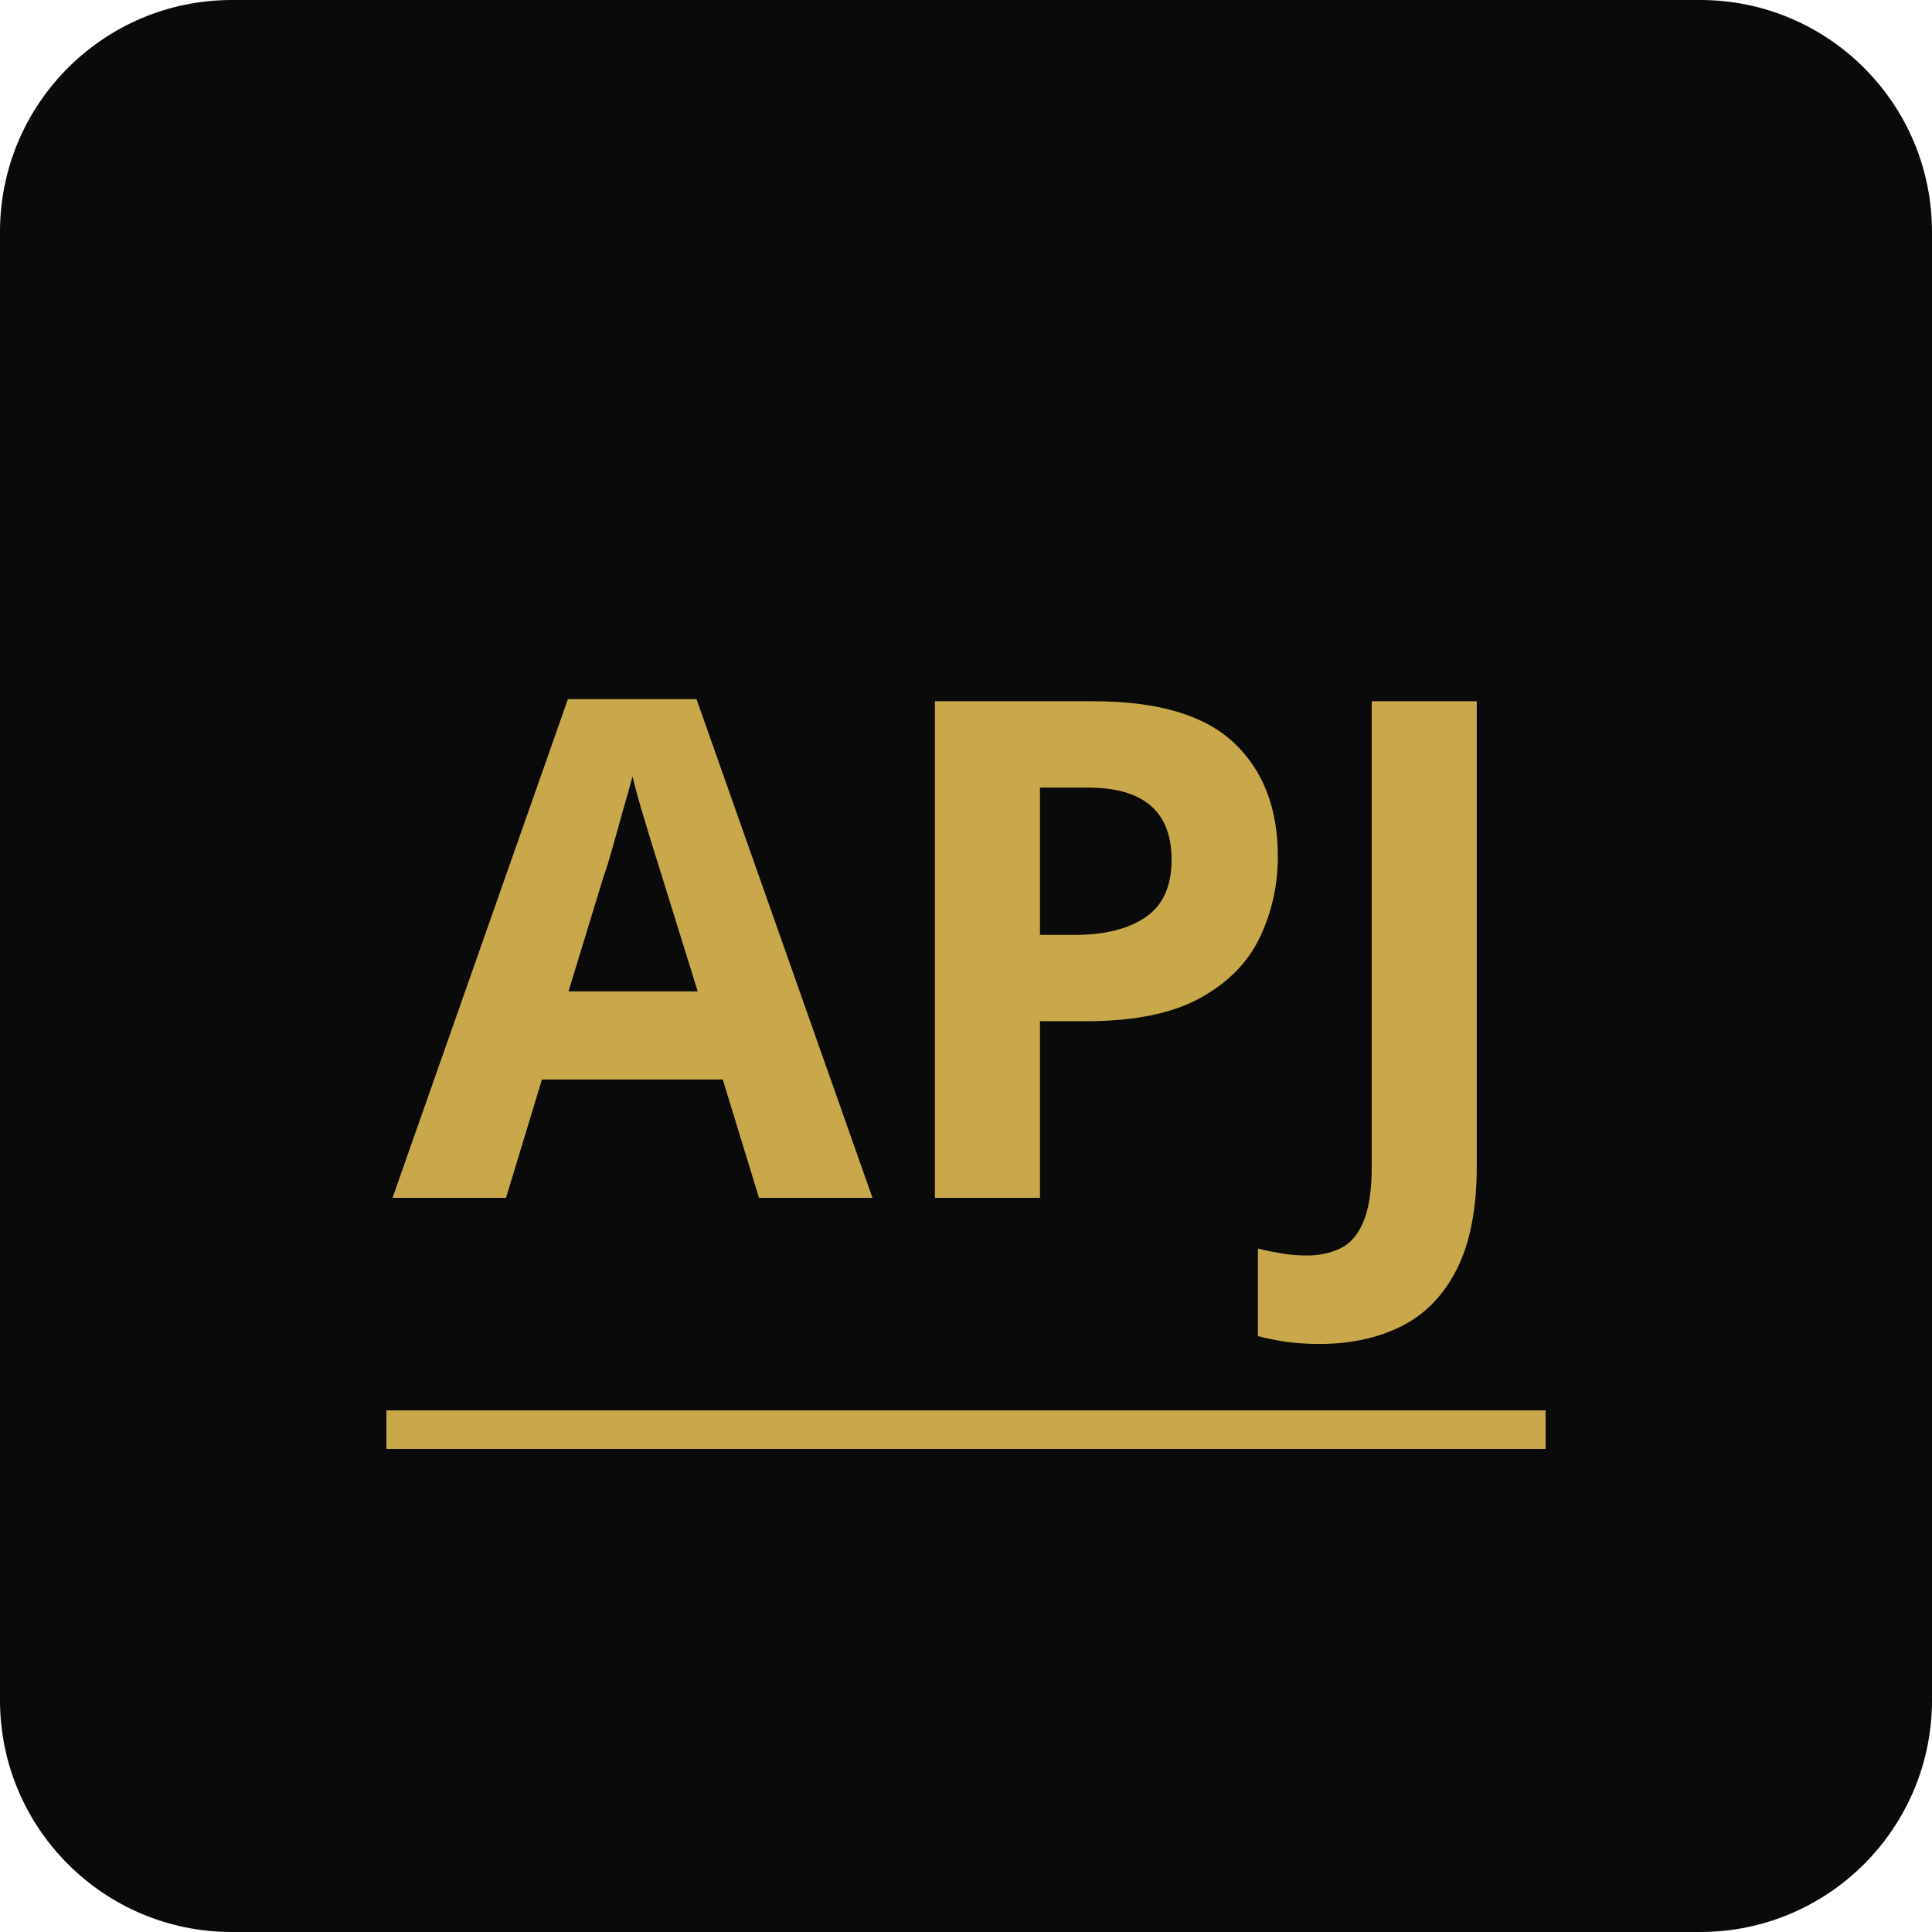
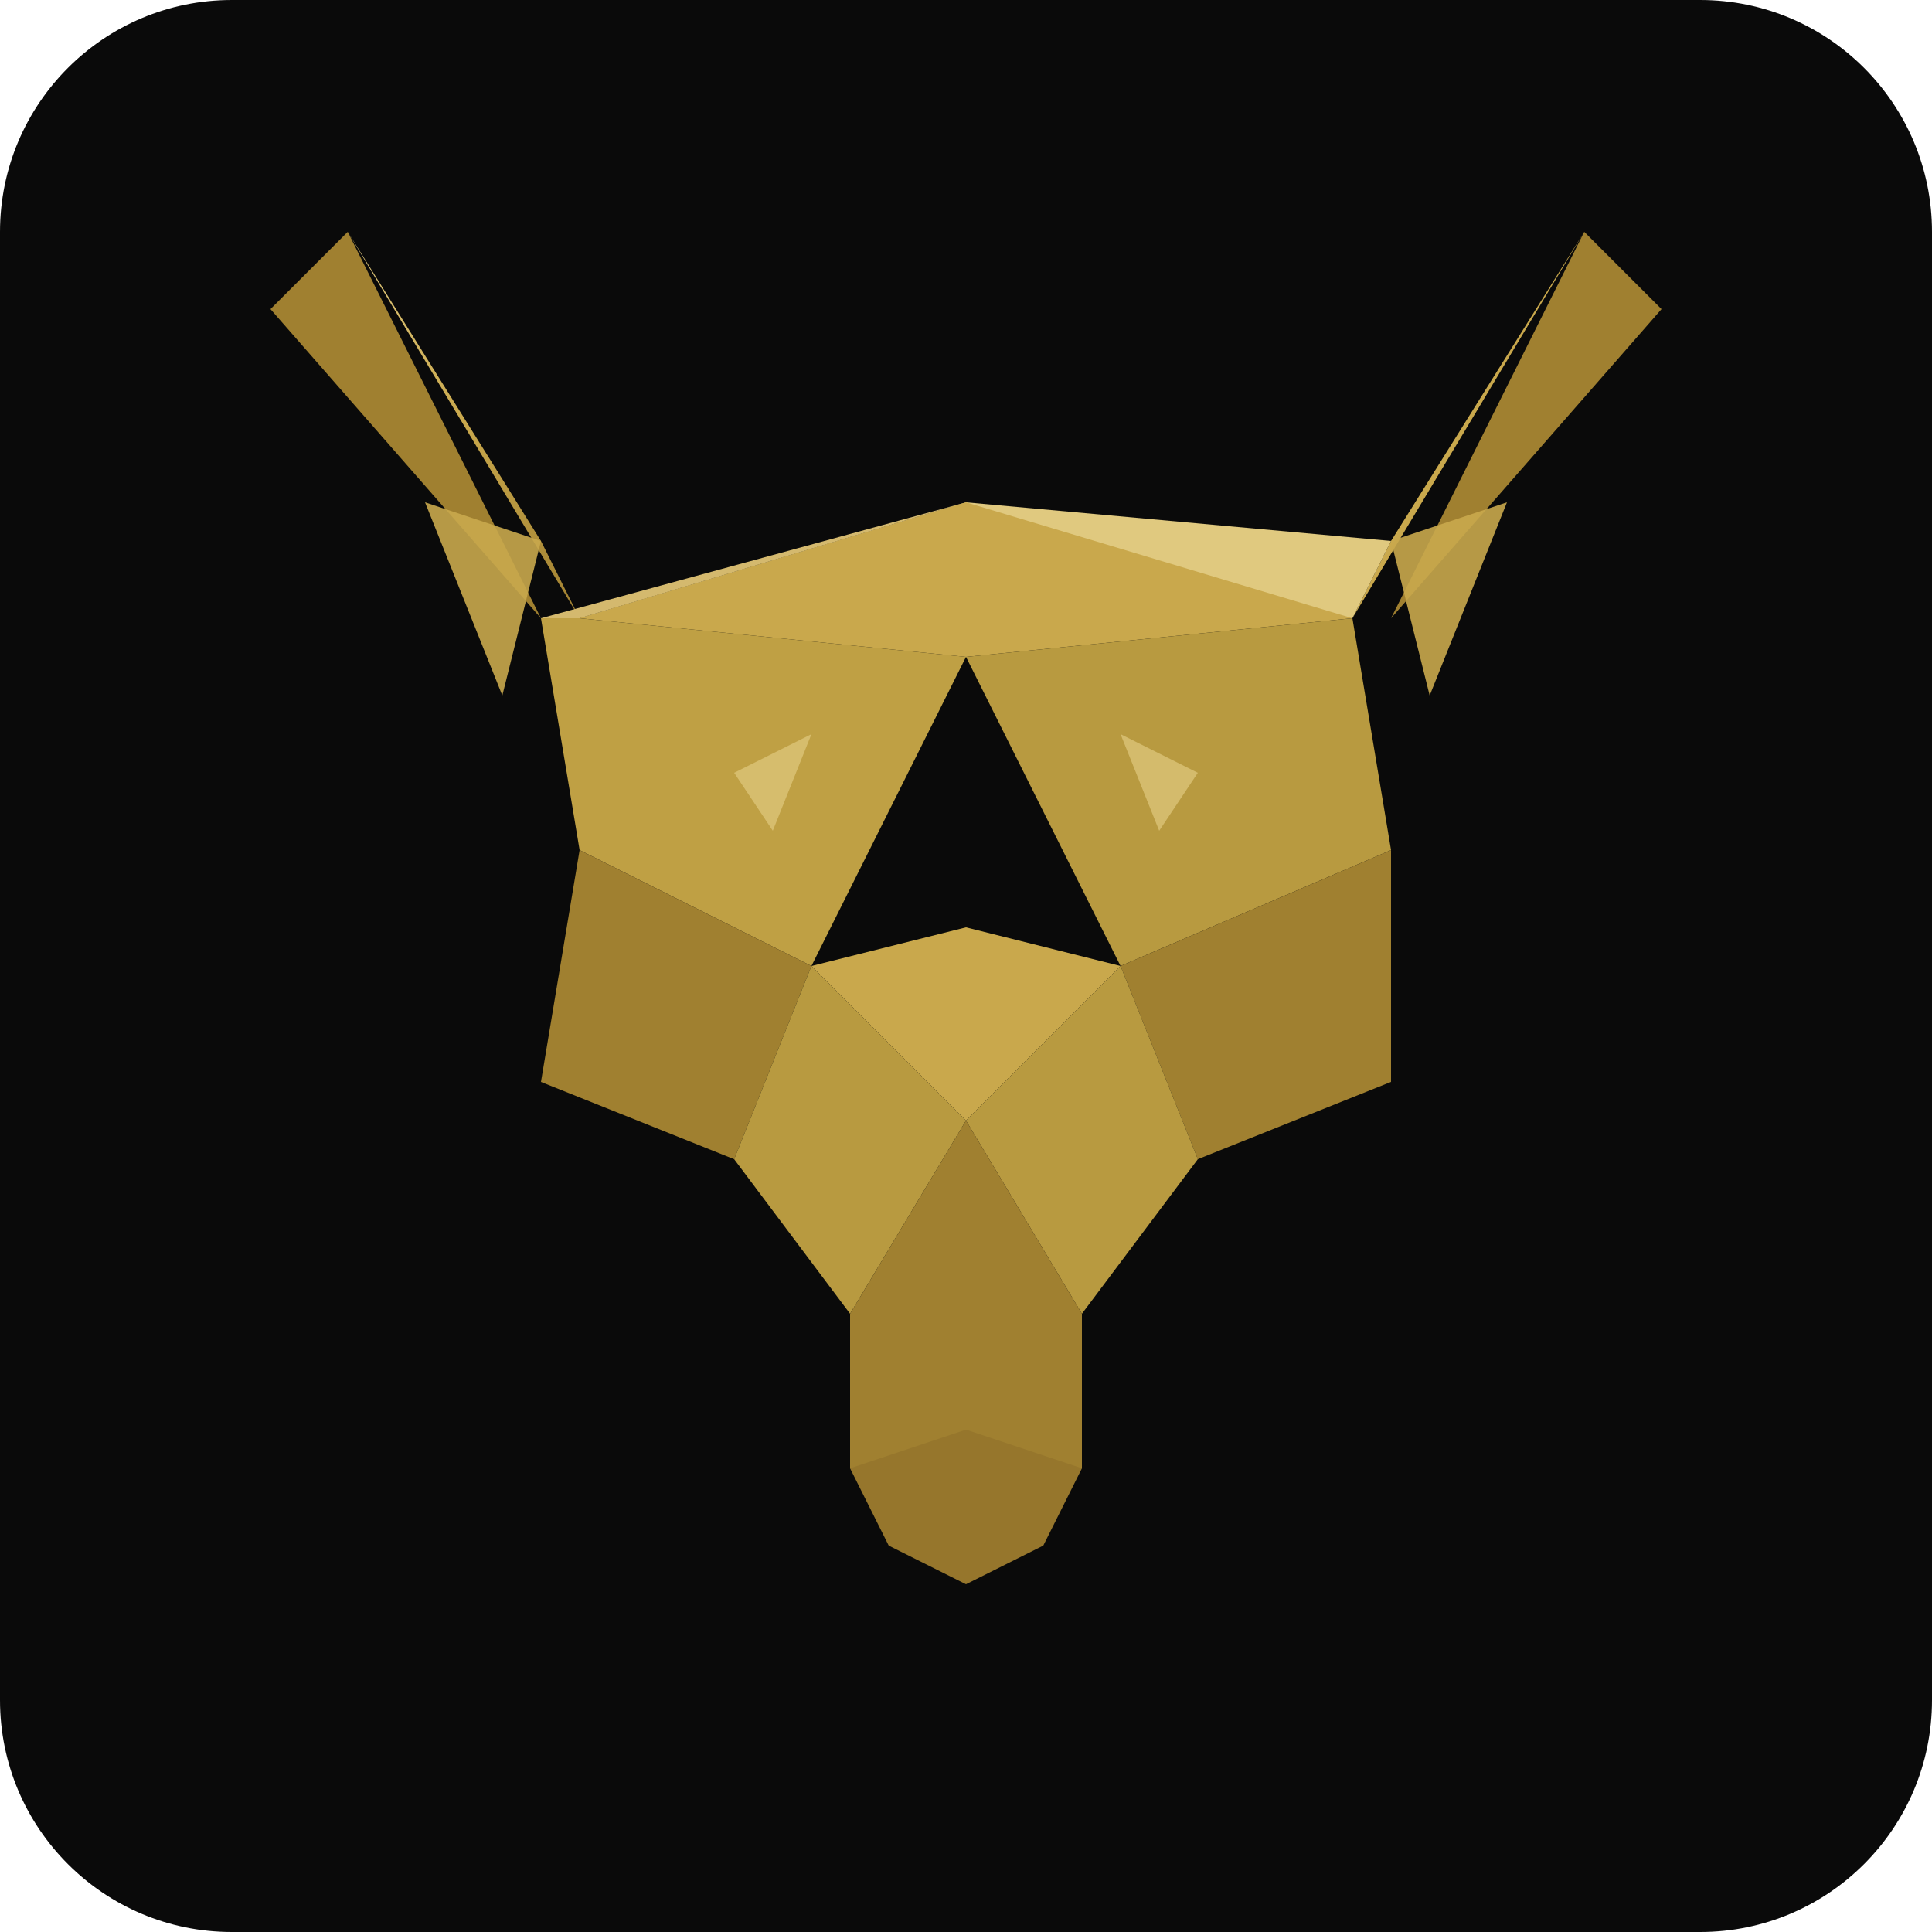
<svg xmlns="http://www.w3.org/2000/svg" viewBox="0 0 100 100">
+   <defs>
+     <linearGradient id="fgold" x1="0%" y1="0%" x2="100%" y2="100%">
+       <stop offset="0%" stop-color="#e0c97f" />
+       <stop offset="50%" stop-color="#c9a84c" />
+       <stop offset="100%" stop-color="#a08030" />
+     </linearGradient>
+   </defs>
  <rect width="100" height="100" rx="12" fill="#0a0a0a" />
-   <text x="50" y="62" font-family="sans-serif" font-weight="700" font-size="36" fill="#c9a84c" text-anchor="middle">APJ</text>
-   <line x1="20" y1="74" x2="80" y2="74" stroke="#c9a84c" stroke-width="2" />
+   <polygon points="28,28 18,12 30,32" fill="url(#fgold)" />
+   <polygon points="18,12 14,16 28,32" fill="#a08030" />
+   <polygon points="72,28 82,12 70,32" fill="url(#fgold)" />
+   <polygon points="82,12 86,16 72,32" fill="#a08030" />
+   <polygon points="30,32 50,26 72,28 70,32" fill="#e0c97f" />
+   <polygon points="28,32 30,32 50,26" fill="#d4b96e" />
+   <polygon points="30,32 50,34 70,32 50,26" fill="#c9a84c" />
+   <polygon points="28,32 30,44 42,50 50,34 30,32" fill="#bfa044" />
+   <polygon points="70,32 72,44 58,50 50,34 70,32" fill="#b89a40" />
+   <polygon points="30,44 28,56 38,60 42,50" fill="#a08030" />
+   <polygon points="72,44 72,56 62,60 58,50" fill="#a08030" />
+   <polygon points="42,50 50,48 58,50 50,58" fill="#c9a84c" />
+   <polygon points="38,60 42,50 50,58 44,68" fill="#b89a40" />
+   <polygon points="62,60 58,50 50,58 56,68" fill="#b89a40" />
+   <polygon points="44,68 50,58 56,68 56,76 50,78 44,76" fill="#a08030" />
+   <polygon points="44,76 50,74 56,76 54,80 50,82 46,80" fill="#96762c" />
+   <polygon points="22,26 28,28 26,36" fill="#c9a84c" opacity="0.9" />
+   <polygon points="78,26 72,28 74,36" fill="#c9a84c" opacity="0.9" />
+   <polygon points="38,40 42,38 40,43" fill="#e0c97f" opacity="0.7" />
+   <polygon points="62,40 58,38 60,43" fill="#e0c97f" opacity="0.7" />
</svg>
